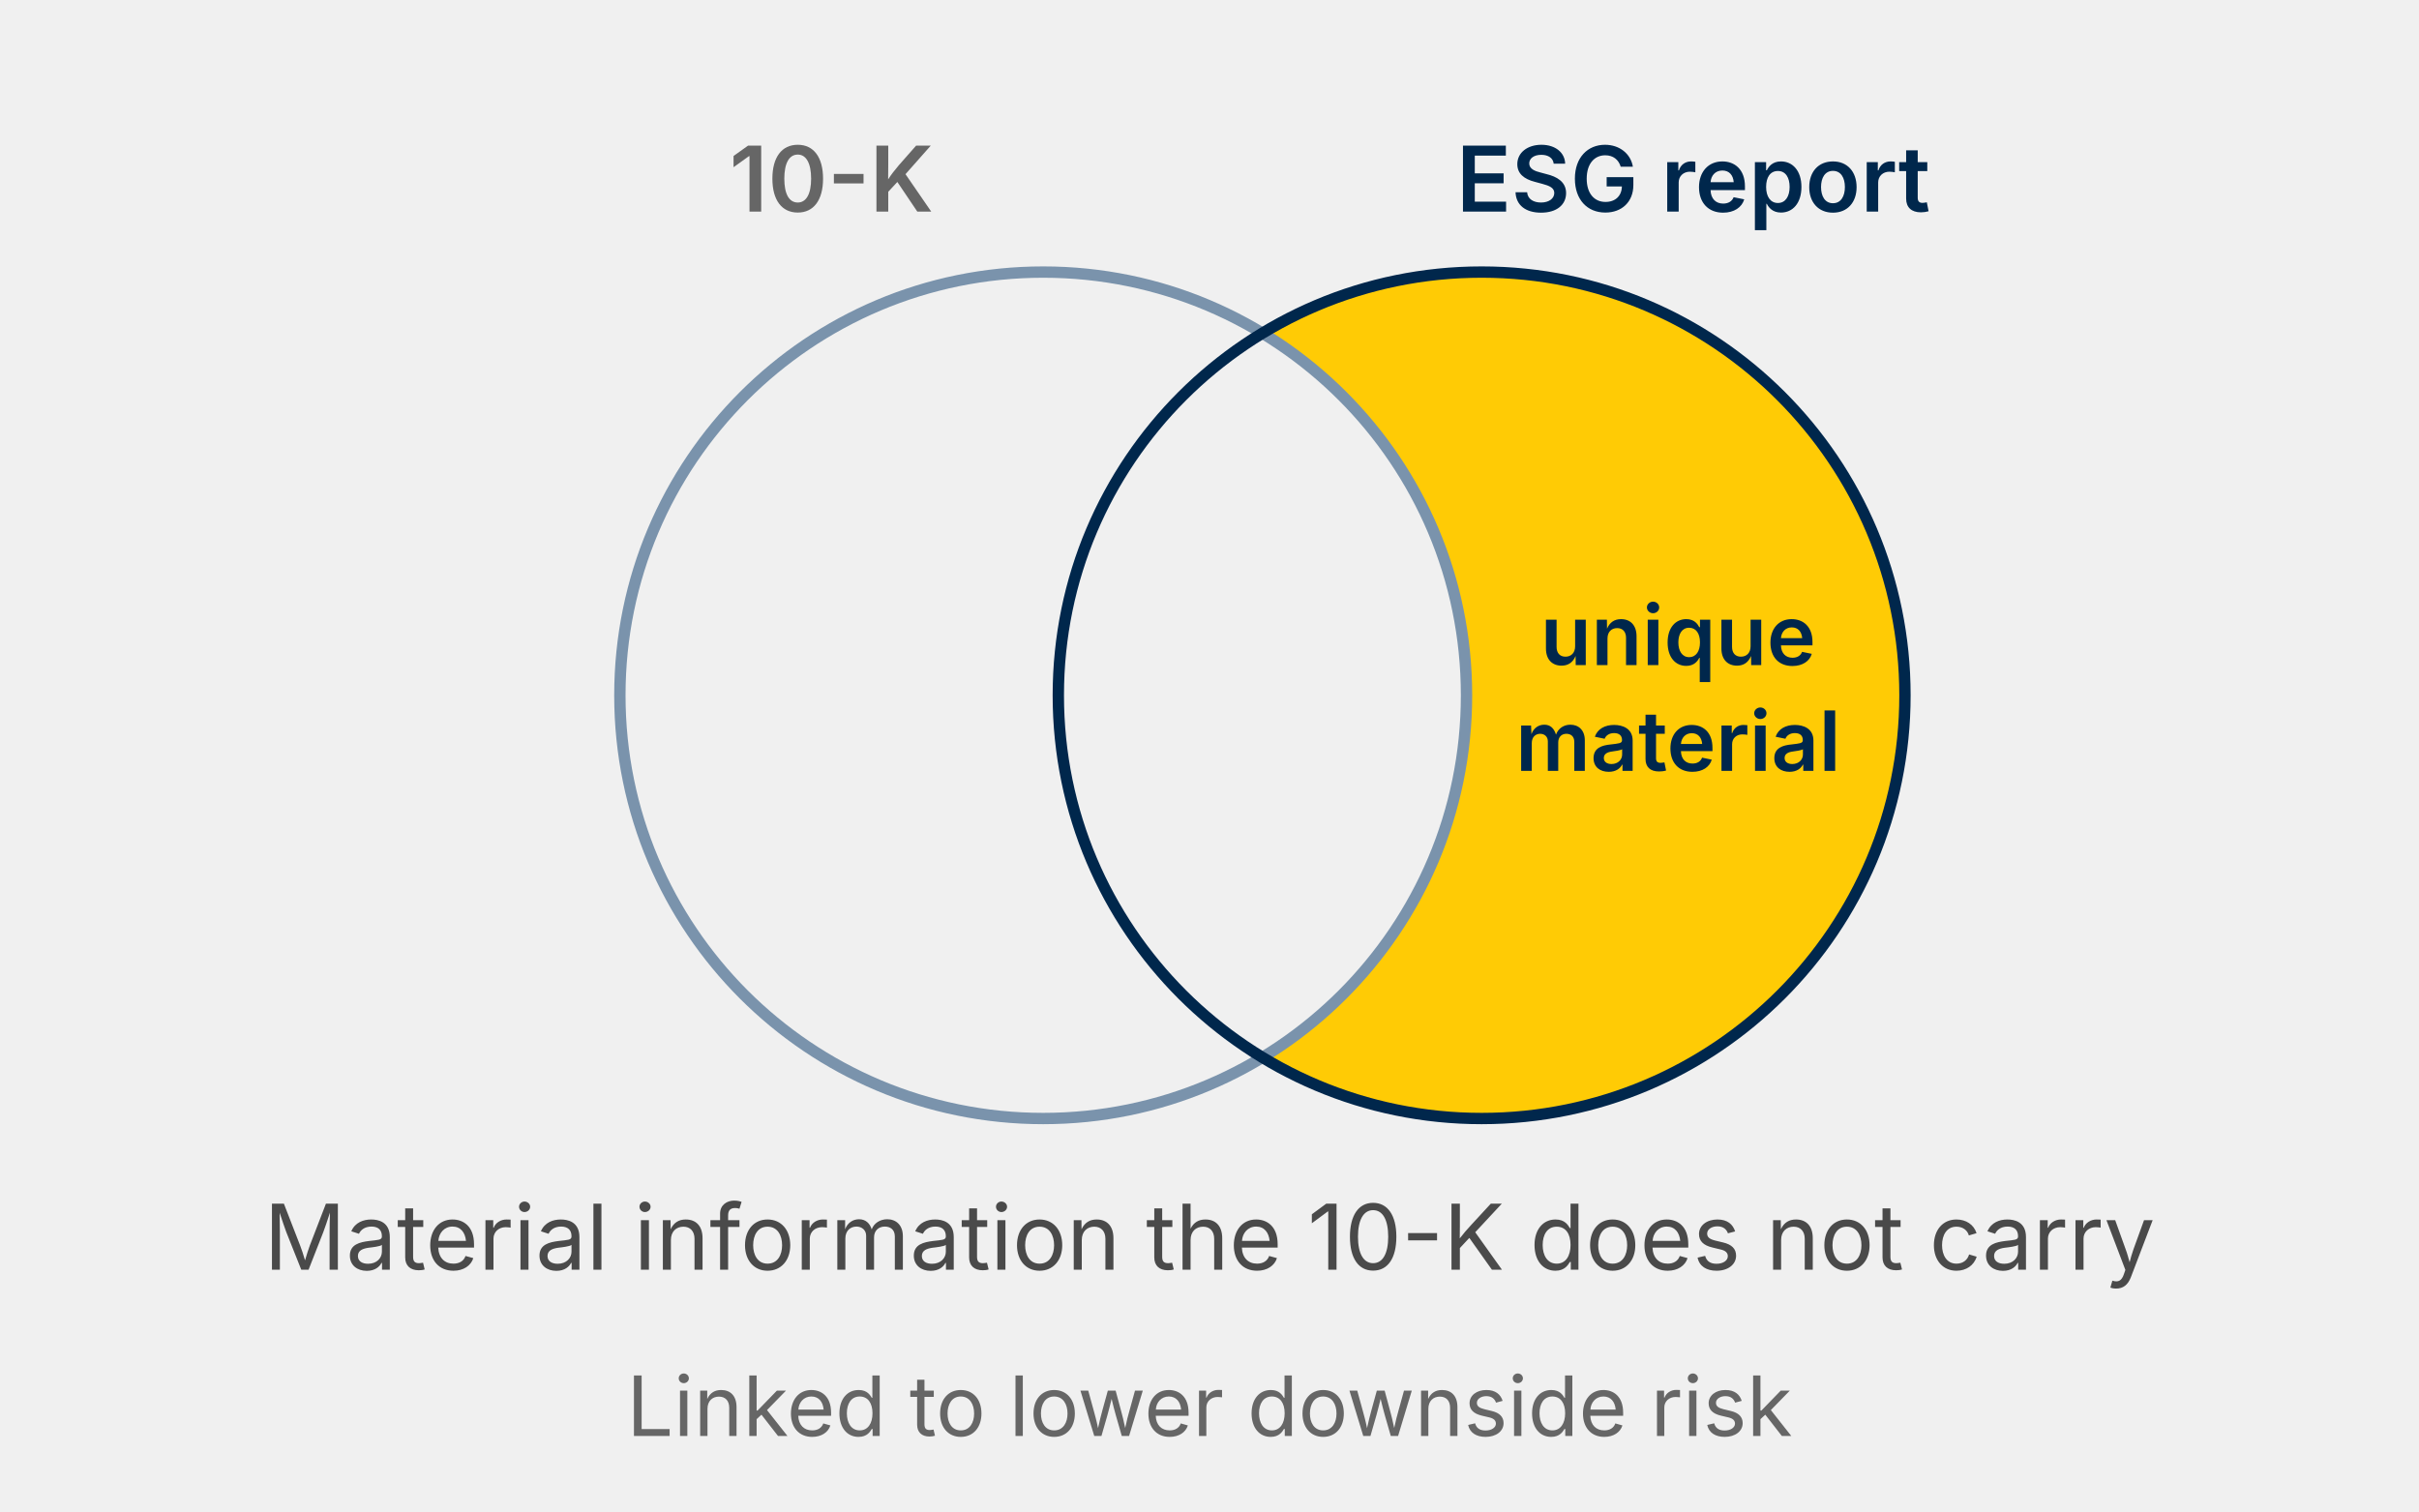
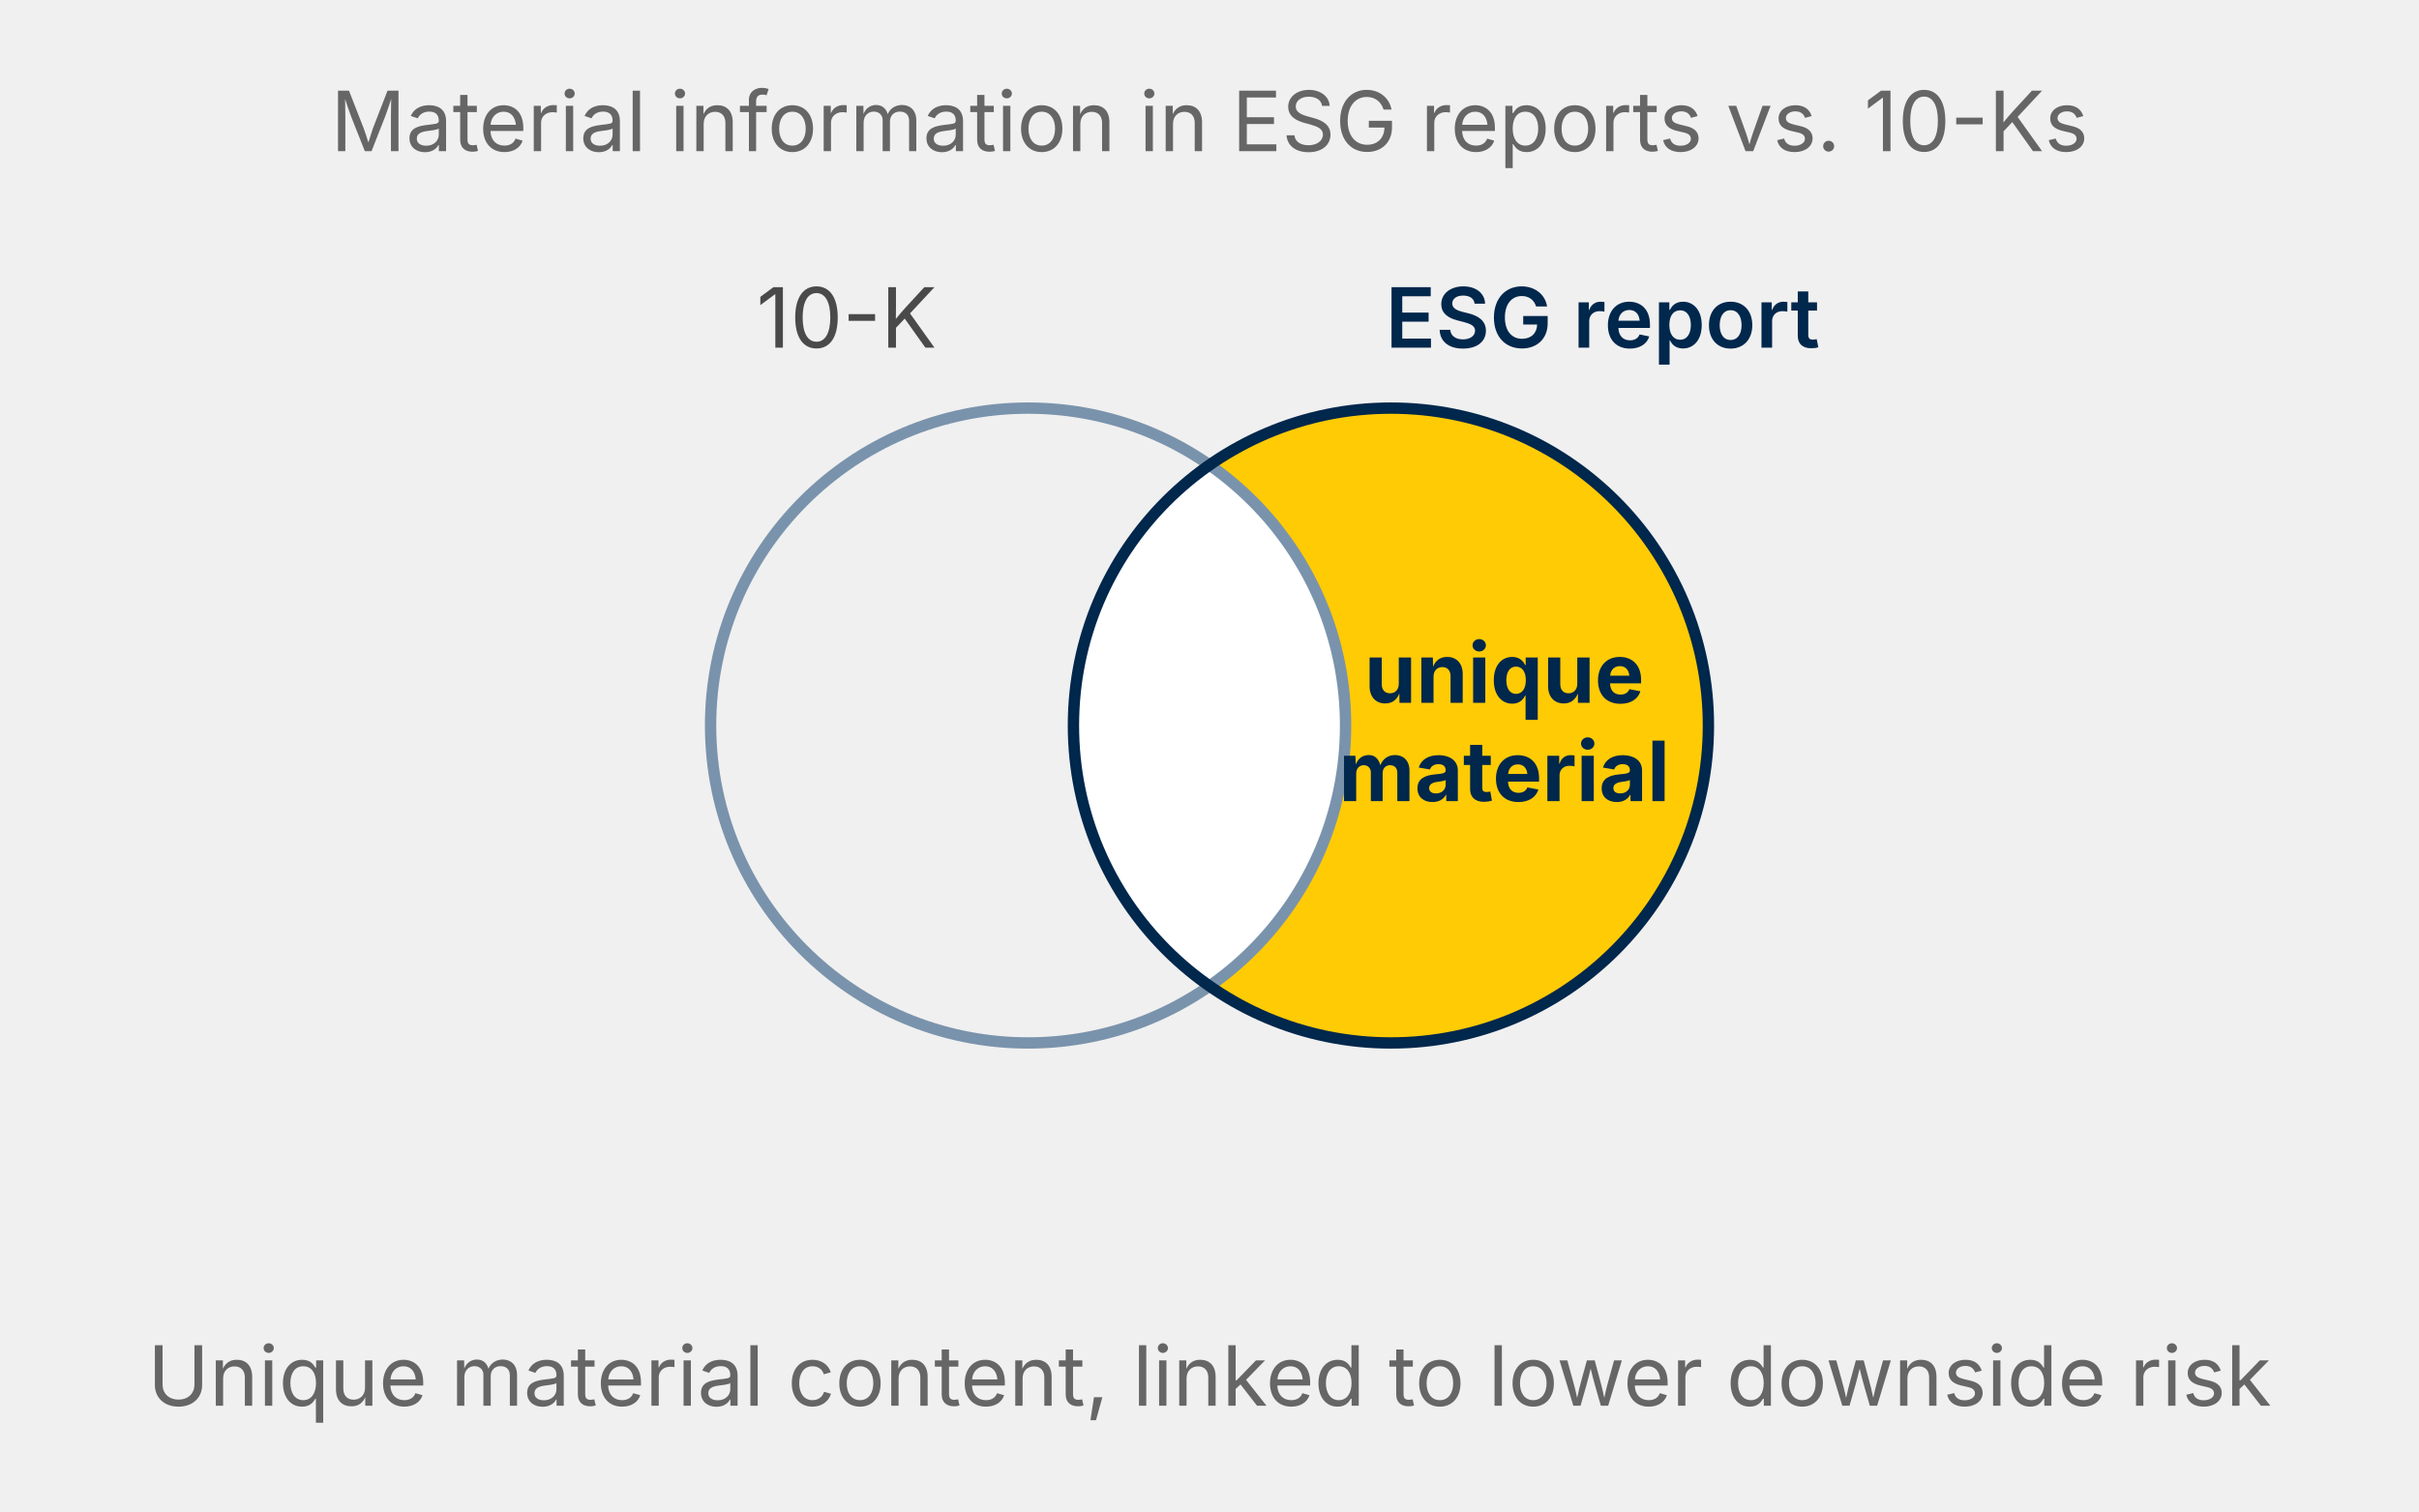
<svg xmlns="http://www.w3.org/2000/svg" viewBox="0 0 320 200" font-family="Inter, -apple-system, system-ui, sans-serif">
+   <text x="160.0" y="20" text-anchor="middle" font-size="11" fill="#666666">Material information in ESG reports vs. 10-Ks</text>
  <defs>
-     <clipPath id="esgOnly">
-       <circle cx="196" cy="92" r="56" />
+     <clipPath id="esgR">
+       <circle cx="184" cy="96" r="42" />
    </clipPath>
-     <mask id="notTenK">
-       <rect x="0" y="0" width="320" height="200" fill="#fff" />
-       <circle cx="138" cy="92" r="56" fill="#000" />
-     </mask>
  </defs>
-   <circle cx="196" cy="92" r="56" fill="#FFCB05" clip-path="url(#esgOnly)" mask="url(#notTenK)" />
-   <circle cx="138" cy="92" r="56" fill="none" stroke="#7A93AC" stroke-width="1.5" />
-   <circle cx="196" cy="92" r="56" fill="none" stroke="#00274C" stroke-width="1.5" />
-   <text x="110" y="28" text-anchor="middle" font-size="12" font-weight="600" fill="#666666">10-K</text>
-   <text x="224" y="28" text-anchor="middle" font-size="12" font-weight="600" fill="#00274C">ESG report</text>
-   <text x="222" y="88" text-anchor="middle" font-size="11" font-weight="600" fill="#00274C">unique</text>
-   <text x="222" y="102" text-anchor="middle" font-size="11" font-weight="600" fill="#00274C">material</text>
-   <text x="160" y="168" text-anchor="middle" font-size="12" fill="#4a4a4a">Material information the 10-K does not carry</text>
-   <text x="160" y="190" text-anchor="middle" font-size="11" fill="#666666">Linked to lower downside risk</text>
+   <circle cx="184" cy="96" r="42" fill="#FFCB05" />
+   <circle cx="136" cy="96" r="42" fill="#ffffff" clip-path="url(#esgR)" />
+   <circle cx="136" cy="96" r="42" fill="none" stroke="#7A93AC" stroke-width="1.5" />
+   <circle cx="184" cy="96" r="42" fill="none" stroke="#00274C" stroke-width="1.5" />
+   <text x="112" y="46" text-anchor="middle" font-size="11" fill="#4a4a4a">10-K</text>
+   <text x="212" y="46" text-anchor="middle" font-size="11" font-weight="600" fill="#00274C">ESG report</text>
+   <text x="199" y="93" text-anchor="middle" font-size="11" font-weight="700" fill="#00274C">unique</text>
+   <text x="199" y="106" text-anchor="middle" font-size="11" font-weight="700" fill="#00274C">material</text>
+   <text x="160.0" y="186" text-anchor="middle" font-size="11" fill="#666666">Unique material content, linked to lower downside risk</text>
</svg>
